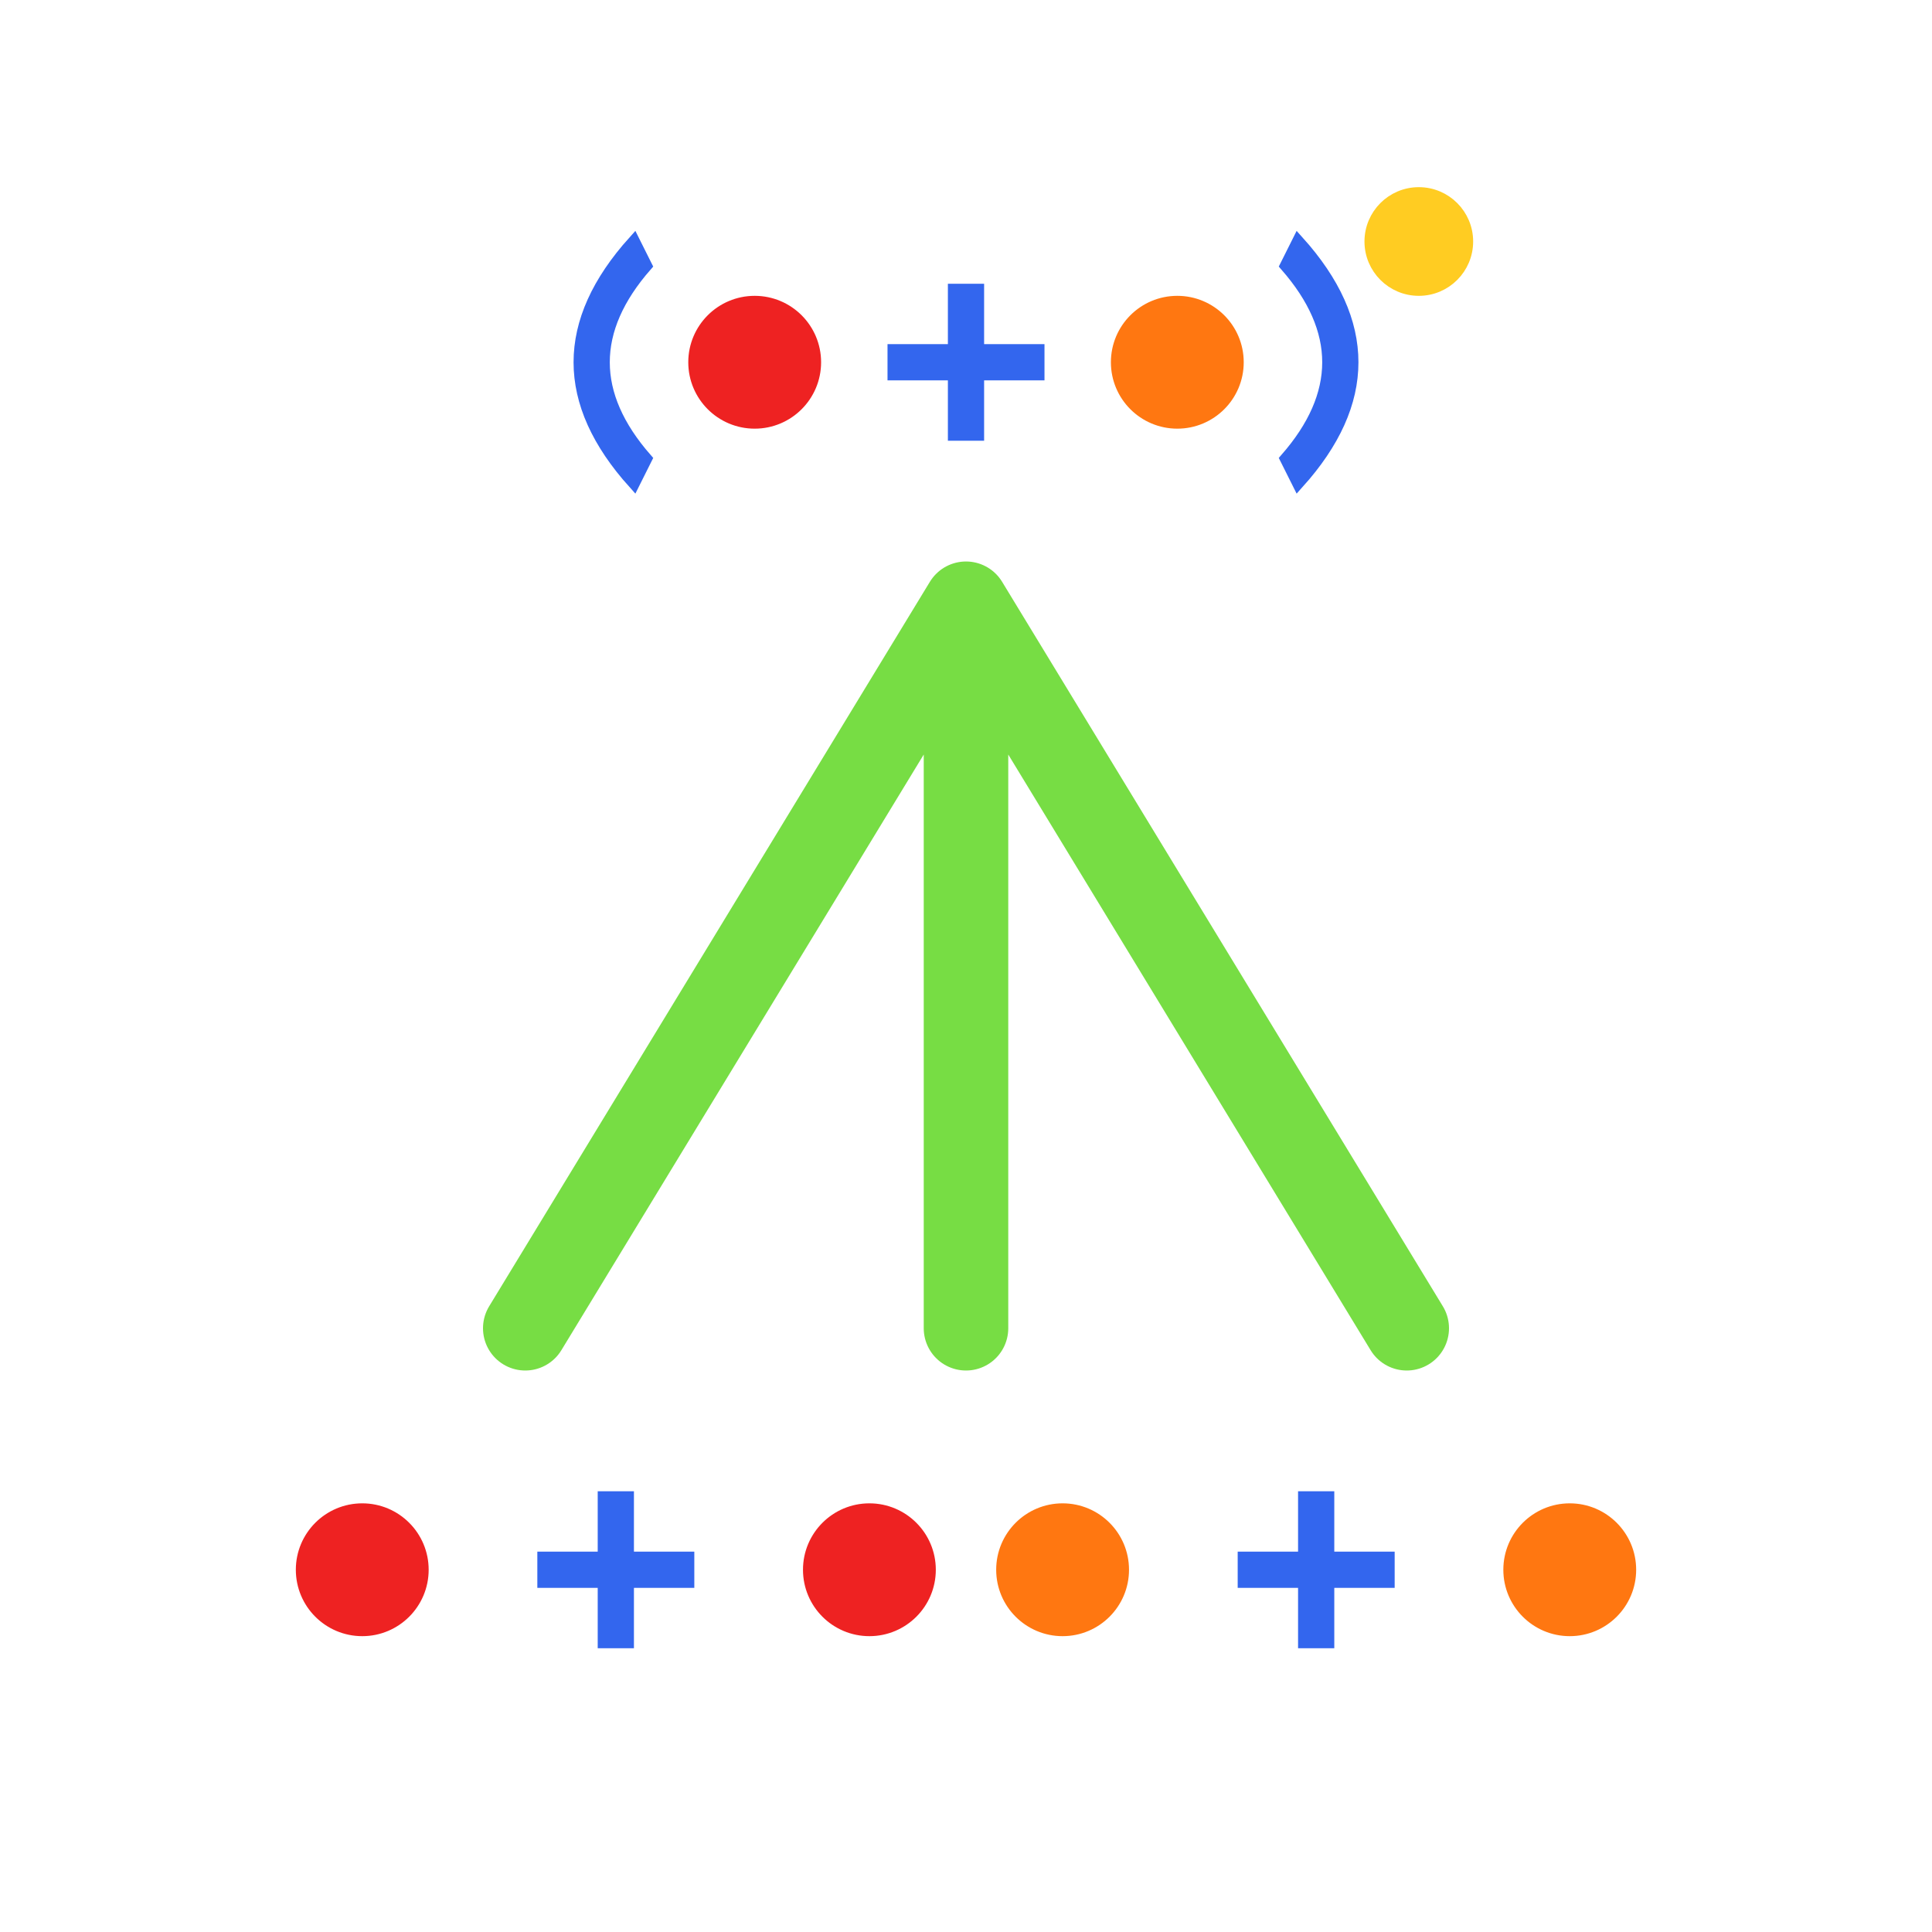
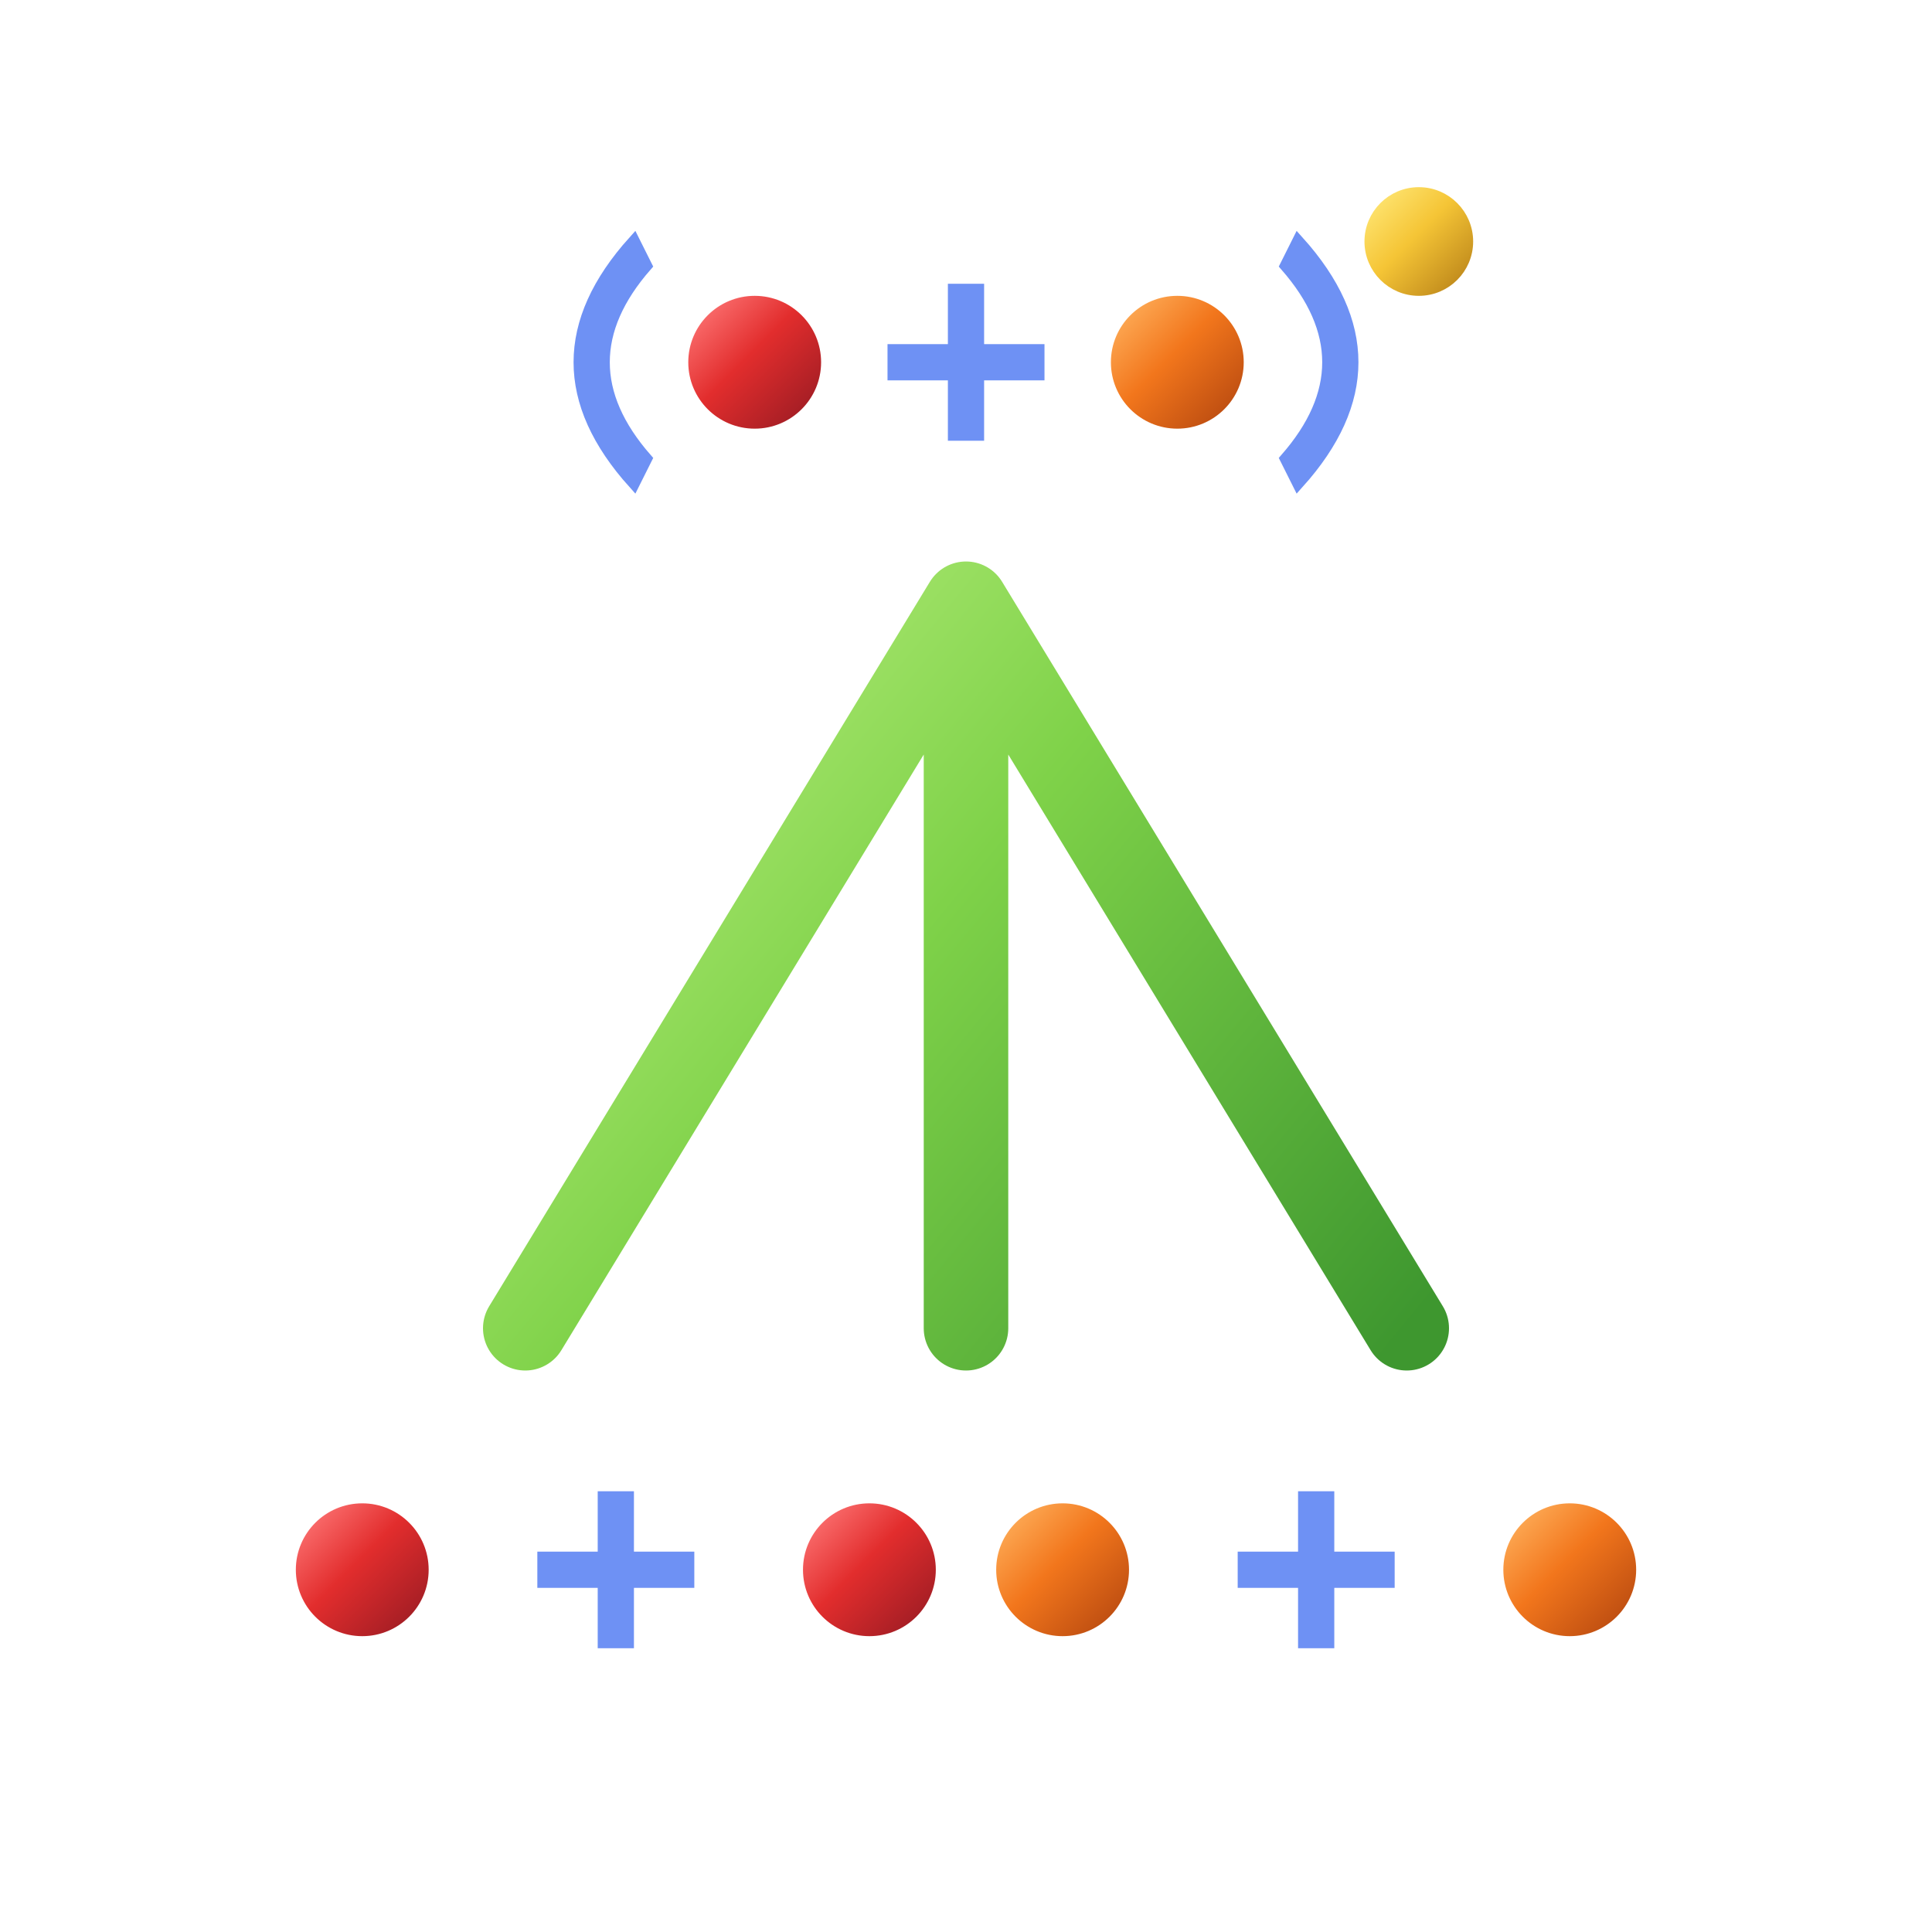
<svg xmlns="http://www.w3.org/2000/svg" xmlns:xlink="http://www.w3.org/1999/xlink" viewBox="0 0 320 320">
  <defs>
+     <linearGradient id="binomialexpander-blue-gradient" x1="100" y1="40" x2="220" y2="280" gradientUnits="userSpaceOnUse">
+       <stop offset="0%" stop-color="#6e91f4" />
+       <stop offset="52%" stop-color="#3863df" />
+       <stop offset="100%" stop-color="#243fa3" />
+     </linearGradient>
+     <linearGradient id="binomialexpander-red-gradient" x1="0%" y1="0%" x2="100%" y2="100%">
+       <stop offset="0%" stop-color="#ff7979" />
+       <stop offset="45%" stop-color="#e22d2d" />
+       <stop offset="100%" stop-color="#991b23" />
+     </linearGradient>
+     <linearGradient id="binomialexpander-orange-gradient" x1="0%" y1="0%" x2="100%" y2="100%">
+       <stop offset="0%" stop-color="#ffb35f" />
+       <stop offset="45%" stop-color="#f2761c" />
+       <stop offset="100%" stop-color="#b5470f" />
+     </linearGradient>
+     <linearGradient id="binomialexpander-yellow-gradient" x1="0%" y1="0%" x2="100%" y2="100%">
+       <stop offset="0%" stop-color="#ffe878" />
+       <stop offset="45%" stop-color="#f5c536" />
+       <stop offset="100%" stop-color="#b98218" />
+     </linearGradient>
+     <linearGradient id="binomialexpander-green-gradient" x1="87" y1="100" x2="233" y2="220" gradientUnits="userSpaceOnUse">
+       <stop offset="0%" stop-color="#c0f285" />
+       <stop offset="45%" stop-color="#7fd249" />
+       <stop offset="100%" stop-color="#3e972f" />
+     </linearGradient>
    <path id="binomialexpander-transition-lines" d="M 160,100 L 87,220 M 160,100 L 160,220 M 160,100 L 233,220" fill="none" stroke-linecap="round" />
-     <path id="binomialexpander-plus" d="M -2,-12 L 2,-12 L 2,-2 L 12,-2 L 12,2 L 2,2 L 2,12 L -2,12 L -2,2 L -12,2 L -12,-2 L -2,-2 Z" fill="#36e" stroke="#36e" stroke-width="2" />
+     <path id="binomialexpander-plus" d="M -2,-12 L 2,-12 L 2,-2 L 12,-2 L 12,2 L 2,2 L 2,12 L -2,12 L -2,2 L -12,2 L -12,-2 L -2,-2 Z" fill="url(#binomialexpander-blue-gradient)" stroke="url(#binomialexpander-blue-gradient)" stroke-width="2" />
    <circle id="binomialexpander-term" cx="0" cy="0" r="10" stroke-width="2" />
-     <use id="binomialexpander-first-term" xlink:href="#binomialexpander-term" x="0" y="0" fill="#e22" stroke="#e22" />
-     <use id="binomialexpander-second-term" xlink:href="#binomialexpander-term" x="0" y="0" fill="#f71" stroke="#f71" />
-     <circle id="binomialexpander-exponent" cx="20" cy="-20" r="8" fill="#fc2" stroke="#fc2" stroke-width="2" />
-     <path id="binomialexpander-paren-opening" d="M 0,20 Q -18,0 0,-20 L 2,-16 Q -12,0 2,16 Z" fill="#36e" stroke="#36e" stroke-width="2" />
+     <use id="binomialexpander-first-term" xlink:href="#binomialexpander-term" x="0" y="0" fill="url(#binomialexpander-red-gradient)" stroke="url(#binomialexpander-red-gradient)" />
+     <use id="binomialexpander-second-term" xlink:href="#binomialexpander-term" x="0" y="0" fill="url(#binomialexpander-orange-gradient)" stroke="url(#binomialexpander-orange-gradient)" />
+     <circle id="binomialexpander-exponent" cx="20" cy="-20" r="8" fill="url(#binomialexpander-yellow-gradient)" stroke="url(#binomialexpander-yellow-gradient)" stroke-width="2" />
+     <path id="binomialexpander-paren-opening" d="M 0,20 Q -18,0 0,-20 L 2,-16 Q -12,0 2,16 Z" fill="url(#binomialexpander-blue-gradient)" stroke="url(#binomialexpander-blue-gradient)" stroke-width="2" />
    <use id="binomialexpander-paren-closing" xlink:href="#binomialexpander-paren-opening" transform="scale(-1,1)" />
  </defs>
  <use xlink:href="#binomialexpander-paren-opening" x="105" y="60" />
  <use xlink:href="#binomialexpander-first-term" x="125" y="60" />
  <use xlink:href="#binomialexpander-plus" x="160" y="60" />
  <use xlink:href="#binomialexpander-second-term" x="195" y="60" />
  <use xlink:href="#binomialexpander-paren-closing" x="215" y="60" />
  <use xlink:href="#binomialexpander-exponent" x="215" y="60" />
  <g>
-     <use xlink:href="#binomialexpander-transition-lines" fill="none" stroke="#7d4" stroke-width="14" stroke-linecap="round" />
-     <use xlink:href="#binomialexpander-transition-lines" fill="none" stroke="#7d4" stroke-width="6" stroke-linecap="round" />
+     <use xlink:href="#binomialexpander-transition-lines" fill="none" stroke="url(#binomialexpander-green-gradient)" stroke-width="14" stroke-linecap="round" />
+     <use xlink:href="#binomialexpander-transition-lines" fill="none" stroke="url(#binomialexpander-green-gradient)" stroke-width="6" stroke-linecap="round" />
  </g>
  <use xlink:href="#binomialexpander-first-term" x="60" y="260" />
  <use xlink:href="#binomialexpander-plus" x="102" y="260" />
  <use xlink:href="#binomialexpander-first-term" x="144" y="260" />
  <use xlink:href="#binomialexpander-second-term" x="176" y="260" />
  <use xlink:href="#binomialexpander-plus" x="218" y="260" />
  <use xlink:href="#binomialexpander-second-term" x="260" y="260" />
</svg>
